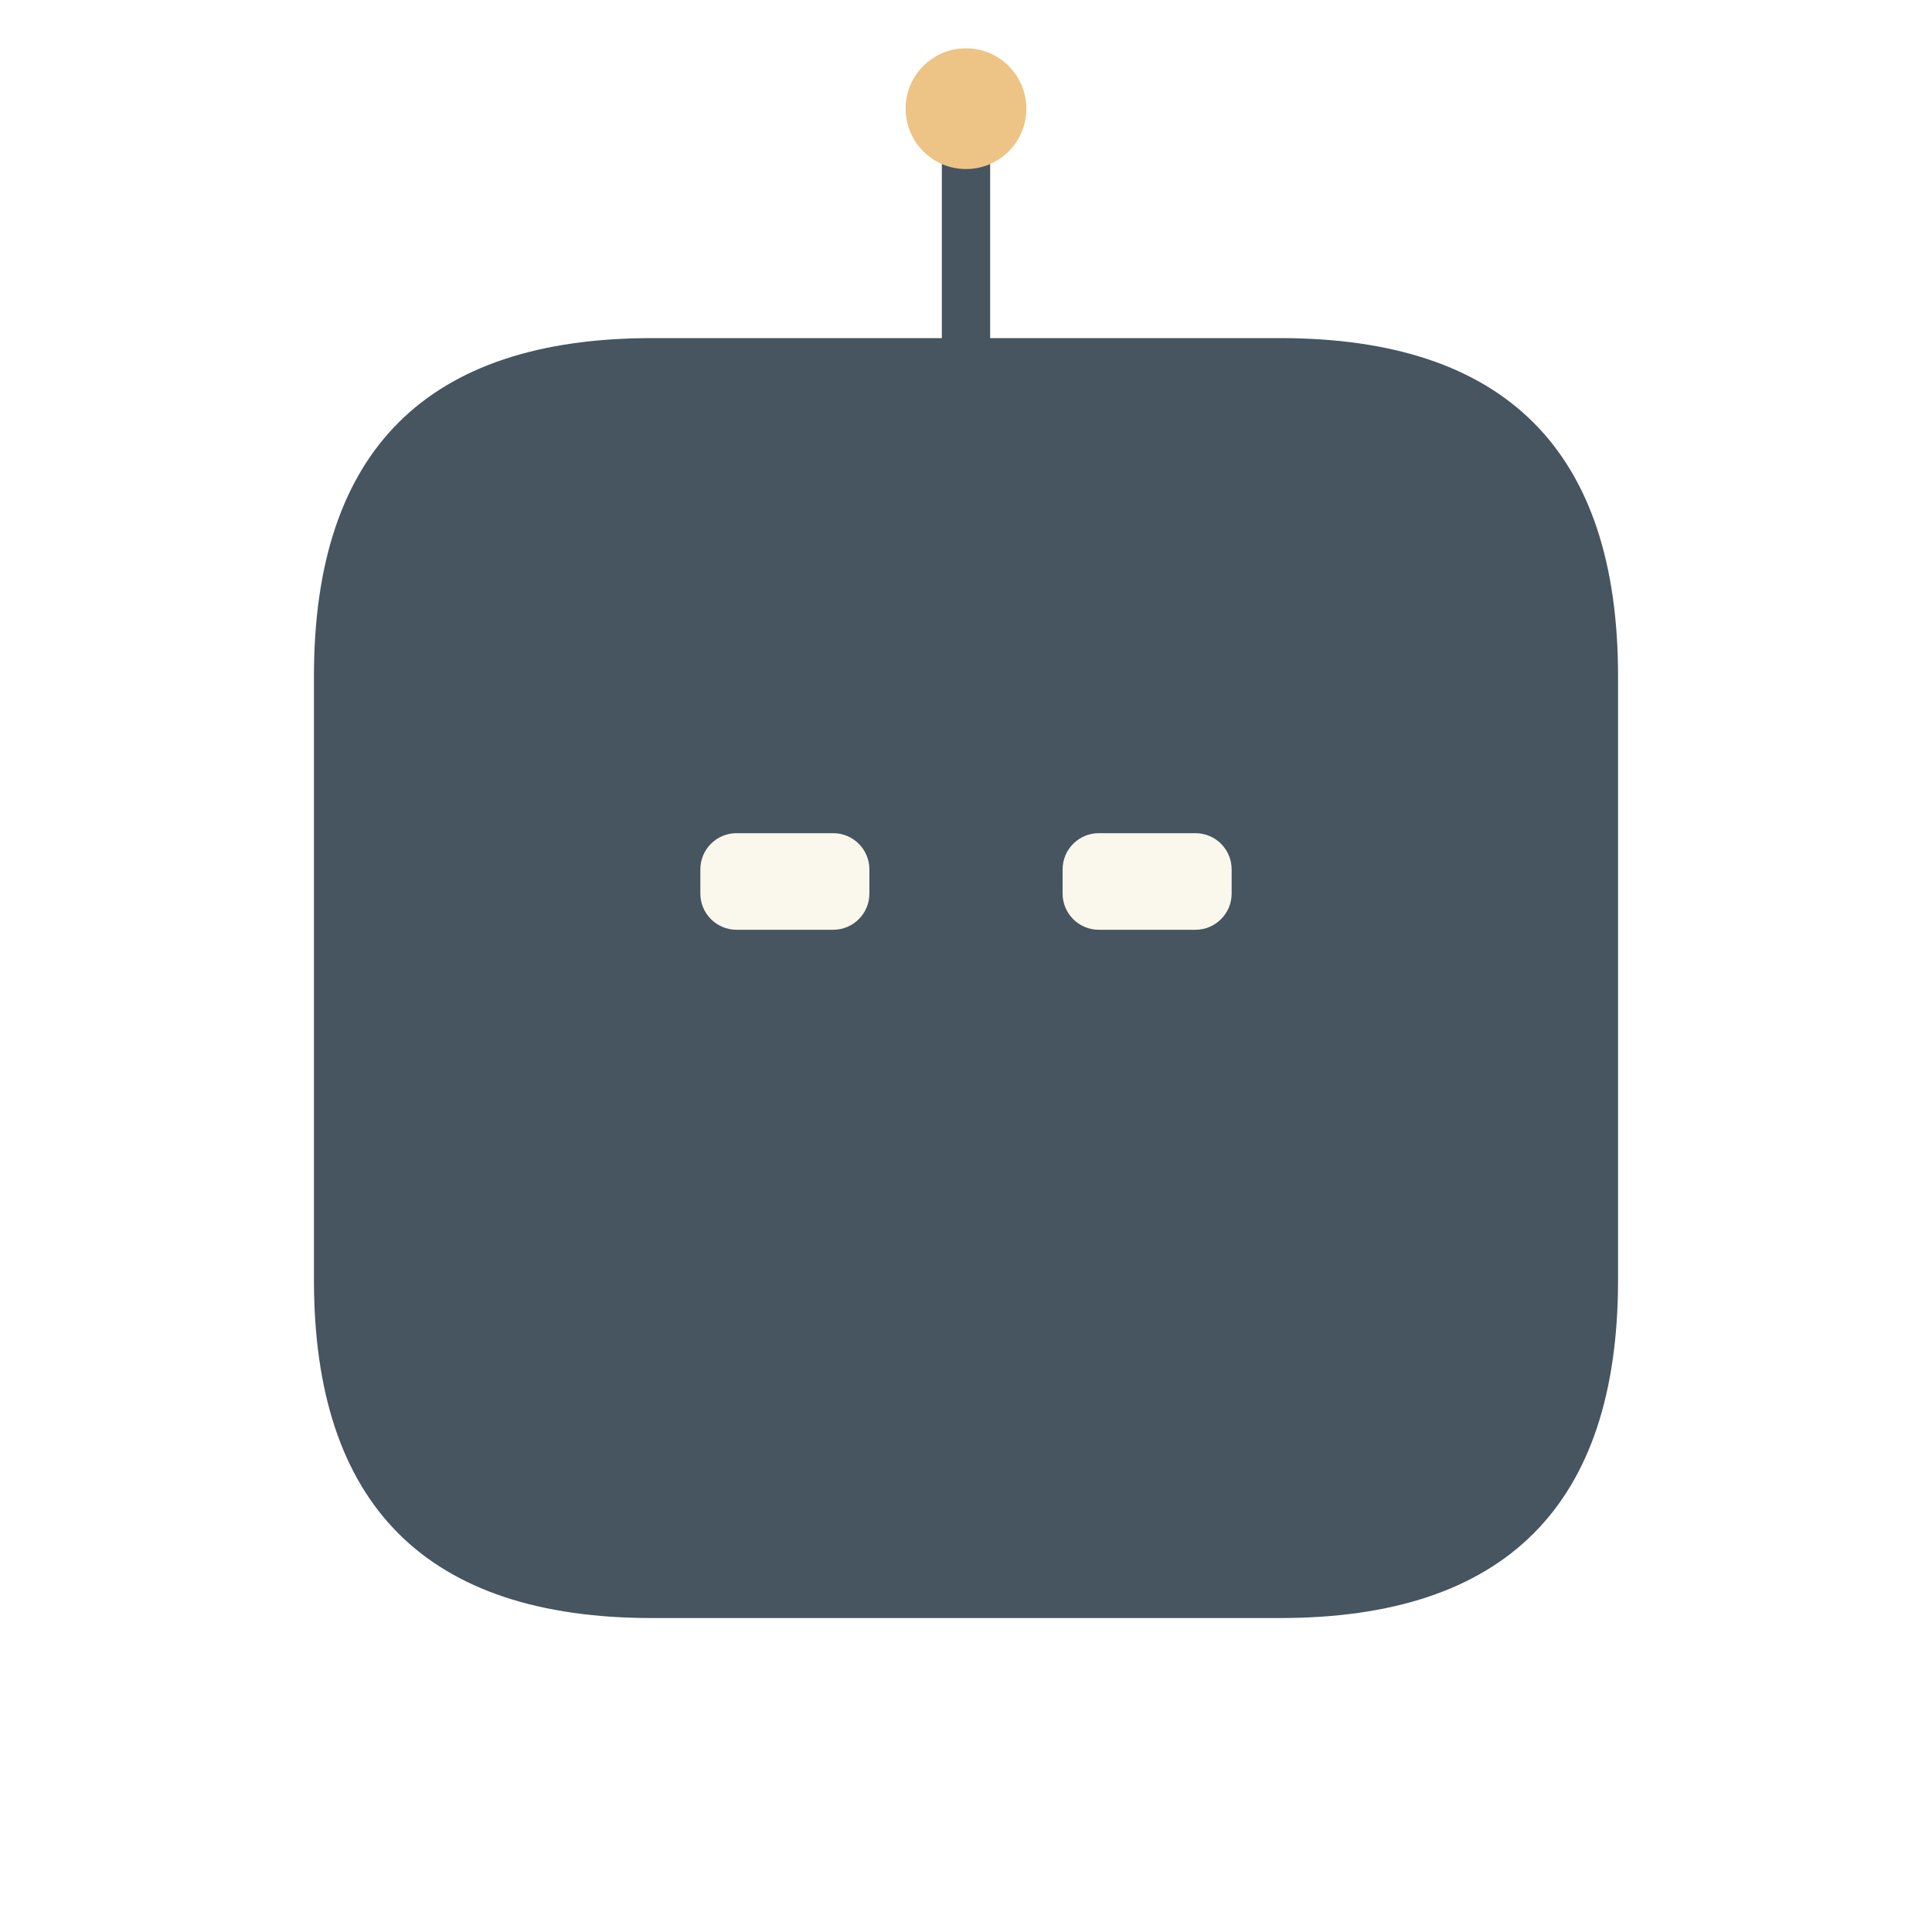
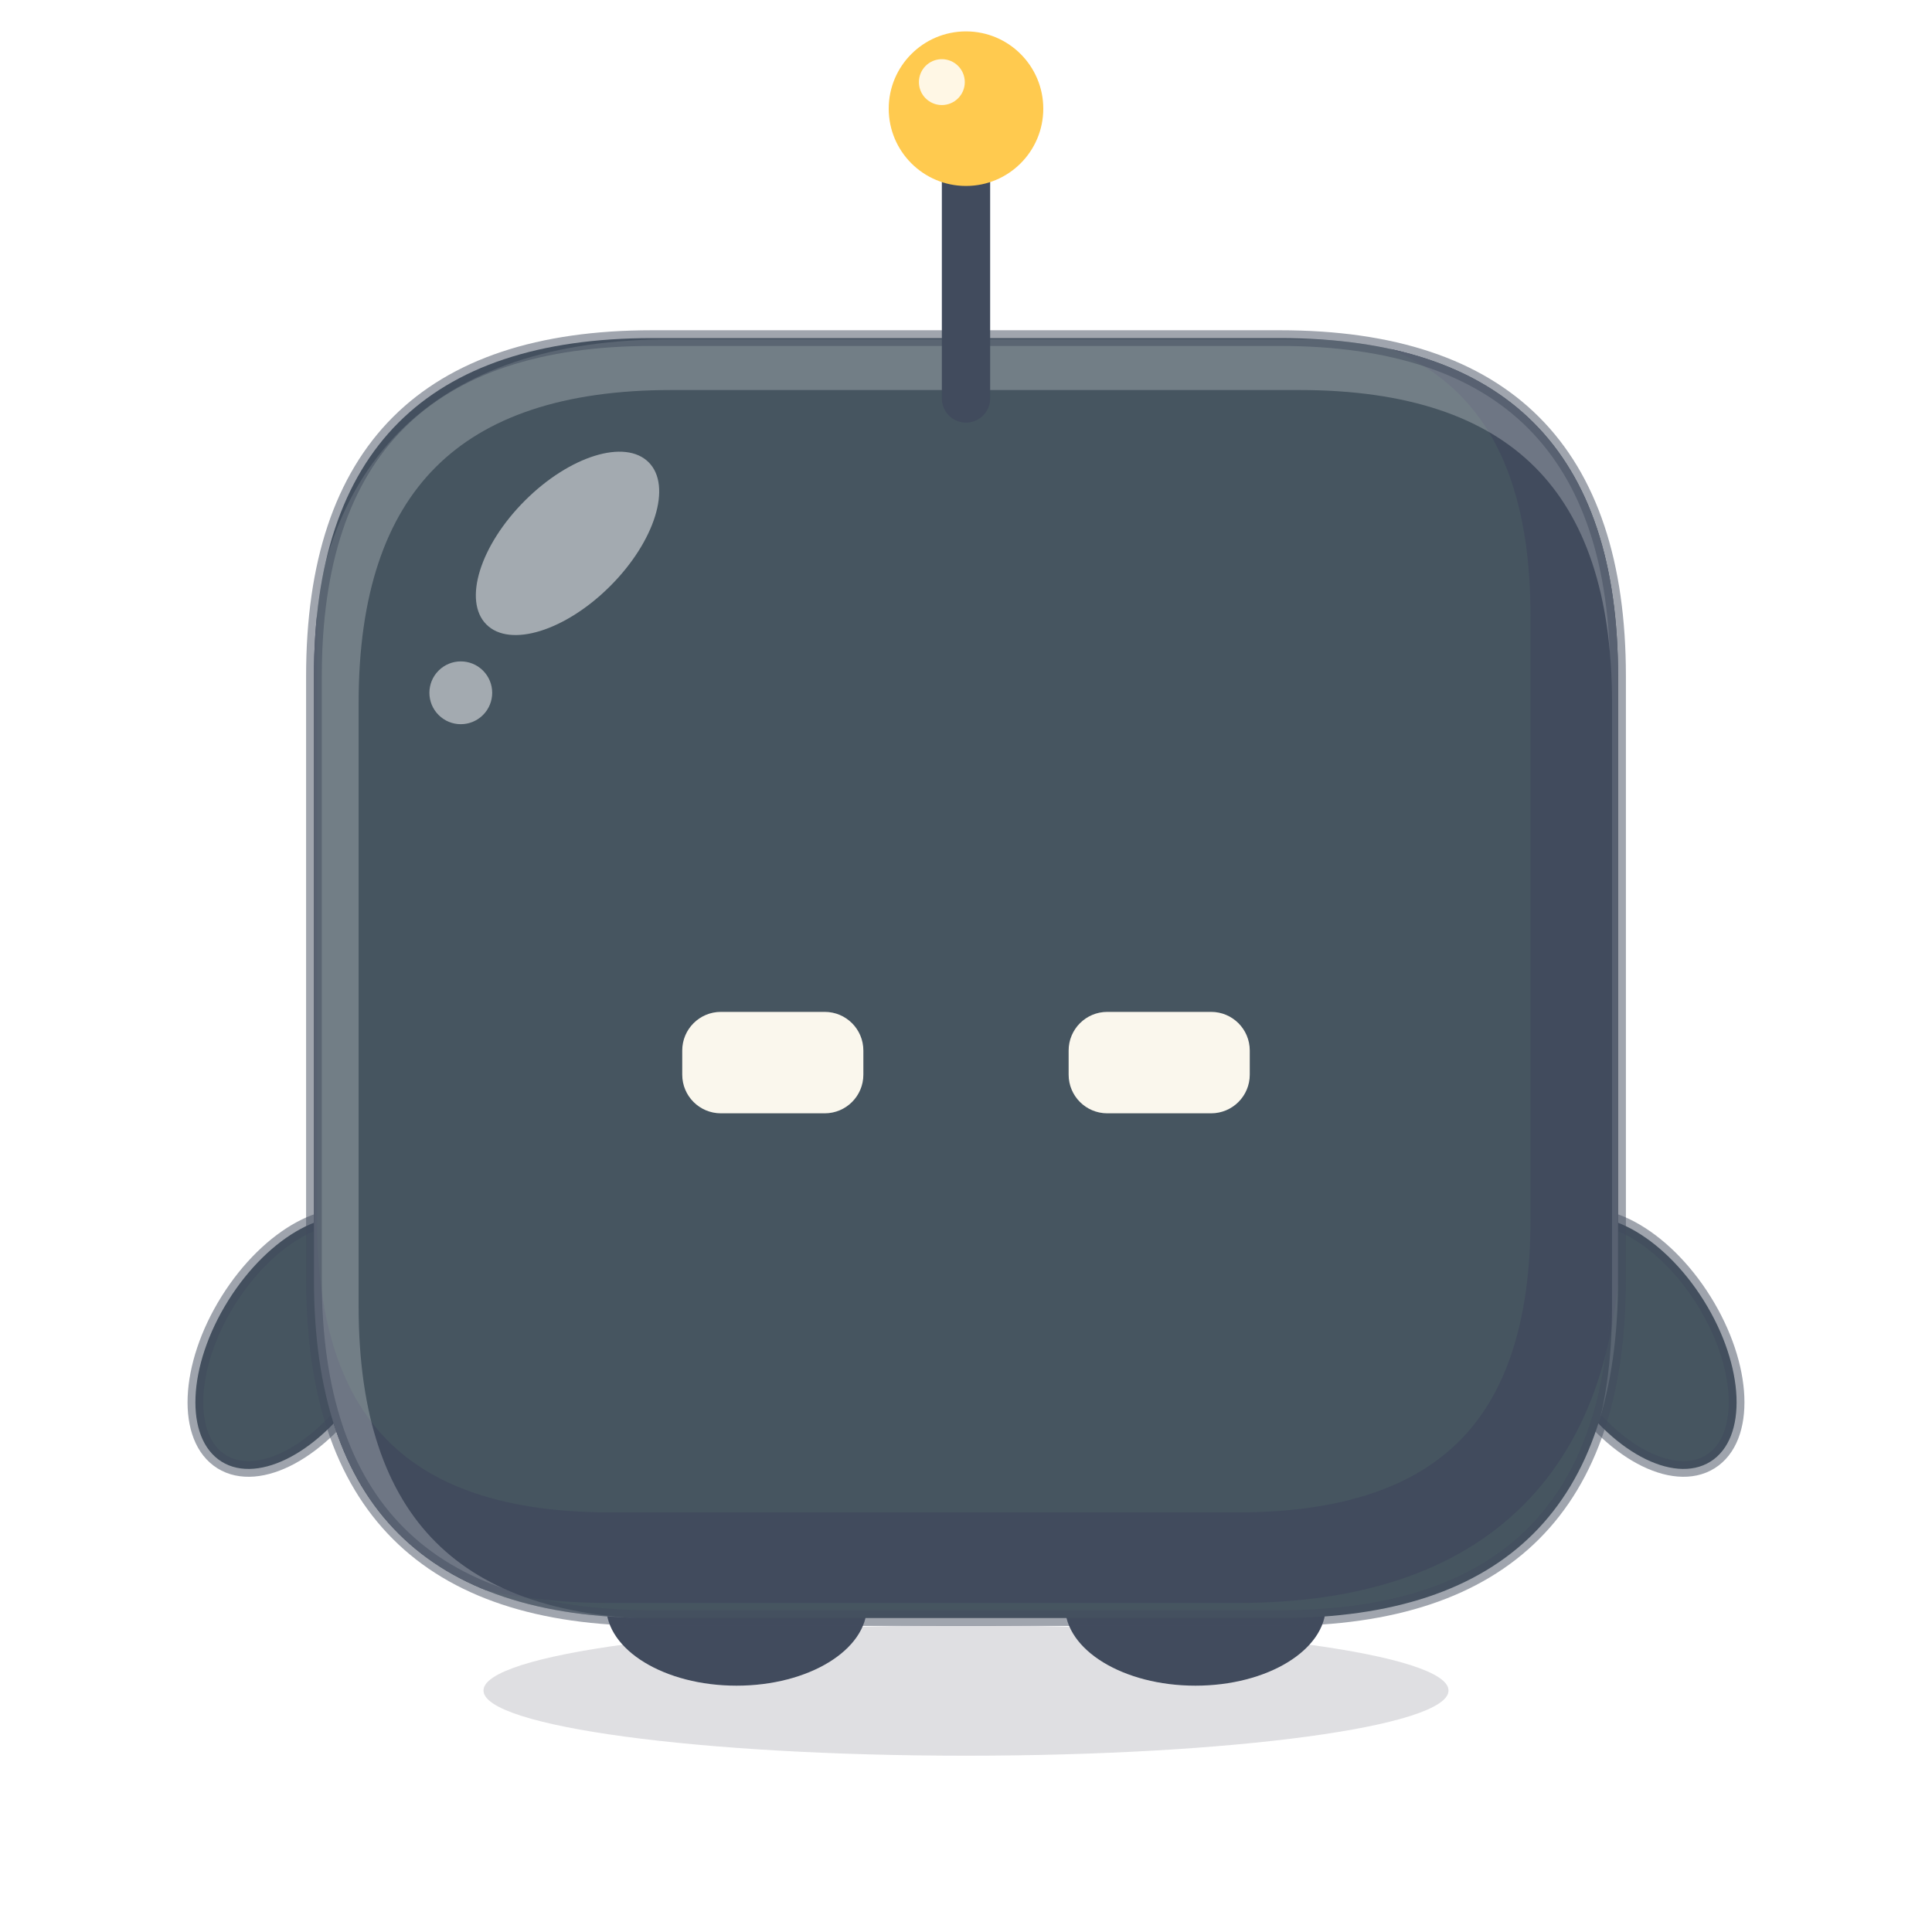
- <svg xmlns="http://www.w3.org/2000/svg" viewBox="0 0 160 160" data-preset="ohmybuddy-signal" role="img" aria-label="OhMyBuddy 信号" style="">
-   <g fill="rgb(0, 0, 0)" stroke="none" stroke-width="1px" stroke-linecap="butt" stroke-linejoin="miter" opacity="1">
-     <g fill="rgb(0, 0, 0)" stroke="none" stroke-width="1px" stroke-linecap="butt" stroke-linejoin="miter" opacity="1">
-       <g transform="translate(80 28)" fill="rgb(0, 0, 0)" stroke="none" stroke-width="1px" stroke-linecap="butt" stroke-linejoin="miter" opacity="1">
-         <path d="M0 4V-17" fill="rgb(0, 0, 0)" stroke="rgb(70, 85, 96)" stroke-width="4px" stroke-linecap="butt" stroke-linejoin="miter" opacity="1" />
-         <circle cx="0" cy="-19" r="5" fill="rgb(237, 196, 133)" stroke="none" stroke-width="1px" stroke-linecap="butt" stroke-linejoin="miter" opacity="1" />
-       </g>
-       <path d="M54 28H106Q134 28 134 56V106Q134 134 106 134H54Q26 134 26 106V56Q26 28 54 28Z" fill="rgb(70, 85, 96)" stroke="none" stroke-width="1px" stroke-linecap="butt" stroke-linejoin="miter" opacity="1" />
-       <g transform="translate(80 73) scale(1)" fill="rgb(0, 0, 0)" stroke="none" stroke-width="1px" stroke-linecap="butt" stroke-linejoin="miter" opacity="1">
-         <g fill="rgb(250, 247, 237)" stroke="none" stroke-width="1px" stroke-linecap="butt" stroke-linejoin="miter" opacity="1">
-           <g fill="rgb(250, 247, 237)" stroke="none" stroke-width="1px" stroke-linecap="butt" stroke-linejoin="miter" opacity="1">
-             <rect x="-22" y="-4" width="14" height="8" rx="3" fill="rgb(250, 247, 237)" stroke="none" stroke-width="1px" stroke-linecap="butt" stroke-linejoin="miter" opacity="1" />
-             <rect x="8" y="-4" width="14" height="8" rx="3" fill="rgb(250, 247, 237)" stroke="none" stroke-width="1px" stroke-linecap="butt" stroke-linejoin="miter" opacity="1" />
+ <svg xmlns="http://www.w3.org/2000/svg" viewBox="0 0 160 160" data-preset="ohmybuddy-signal" role="img" aria-label="OhMyBuddy 信号">
+   <ellipse cx="80" cy="140" rx="39.96" ry="5.4" opacity="0.14" fill="rgb(23, 21, 43)" />
+   <g>
+     <g>
+       <g>
+         <g>
+           <g>
+             <ellipse cx="29" cy="112.5" rx="6.6" ry="11.6" transform="rotate(32 29 104)" fill="rgb(70, 85, 96)" stroke="rgba(65, 75, 93, 0.5)" stroke-width="1.3" />
+           </g>
+           <g>
+             <ellipse cx="131" cy="112.5" rx="6.6" ry="11.6" transform="rotate(-32 131 104)" fill="rgb(70, 85, 96)" stroke="rgba(65, 75, 93, 0.5)" stroke-width="1.3" />
+           </g>
+           <ellipse cx="61" cy="133" rx="10.8" ry="6.6" fill="rgb(65, 75, 93)" />
+           <ellipse cx="99" cy="133" rx="10.8" ry="6.6" fill="rgb(65, 75, 93)" />
+         </g>
+         <clipPath id="avatar-clip">
+           <path d="M54 28H106Q134 28 134 56V106Q134 134 106 134H54Q26 134 26 106V56Q26 28 54 28Z" />
+         </clipPath>
+         <g clip-path="url(#avatar-clip)">
+           <path d="M54 28H106Q134 28 134 56V106Q134 134 106 134H54Q26 134 26 106V56Q26 28 54 28Z" fill="rgb(70, 85, 96)" />
+           <path d="M54 28H106Q134 28 134 56V106Q134 134 106 134H54Q26 134 26 106V56Q26 28 54 28Z" transform="translate(-3.5 -5)" fill="none" stroke="rgb(65, 75, 93)" stroke-width="7.5" />
+           <path d="M54 28H106Q134 28 134 56V106Q134 134 106 134H54Q26 134 26 106V56Q26 28 54 28Z" transform="translate(1.6 2.2)" opacity="0.24" fill="none" stroke="rgb(255, 255, 255)" stroke-width="4.2" />
+           <g transform="translate(47 45) rotate(-45)" opacity="0.5">
+             <ellipse cx="0" cy="0" rx="9.5" ry="5" fill="rgb(255, 255, 255)" />
+             <circle cx="-15" cy="2.5" r="2.6" fill="rgb(255, 255, 255)" />
+           </g>
+         </g>
+         <path d="M54 28H106Q134 28 134 56V106Q134 134 106 134H54Q26 134 26 106V56Q26 28 54 28Z" opacity="0.5" fill="none" stroke="rgb(65, 75, 93)" stroke-width="1.3" />
+         <g transform="translate(80 88) scale(1)">
+           <g>
+             <g>
+               <g>
+                 <g>
+                   <rect x="-23.5" y="-4.2" width="15" height="8.4" rx="3.2" fill="rgb(250, 247, 237)" />
+                 </g>
+                 <g>
+                   <rect x="8.5" y="-4.2" width="15" height="8.4" rx="3.2" fill="rgb(250, 247, 237)" />
+                 </g>
+               </g>
+             </g>
+           </g>
+         </g>
+         <g>
+           <g transform="translate(80 28)">
+             <path d="M0 5V-14" fill="none" stroke="rgb(65, 75, 93)" stroke-width="4" stroke-linecap="round" />
+             <circle cx="0" cy="-19" r="6.4" fill="rgb(255, 202, 79)" />
+             <circle cx="-2" cy="-21.2" r="1.9" opacity="0.85" fill="rgb(255, 255, 255)" />
          </g>
        </g>
      </g>
    </g>
  </g>
</svg>
